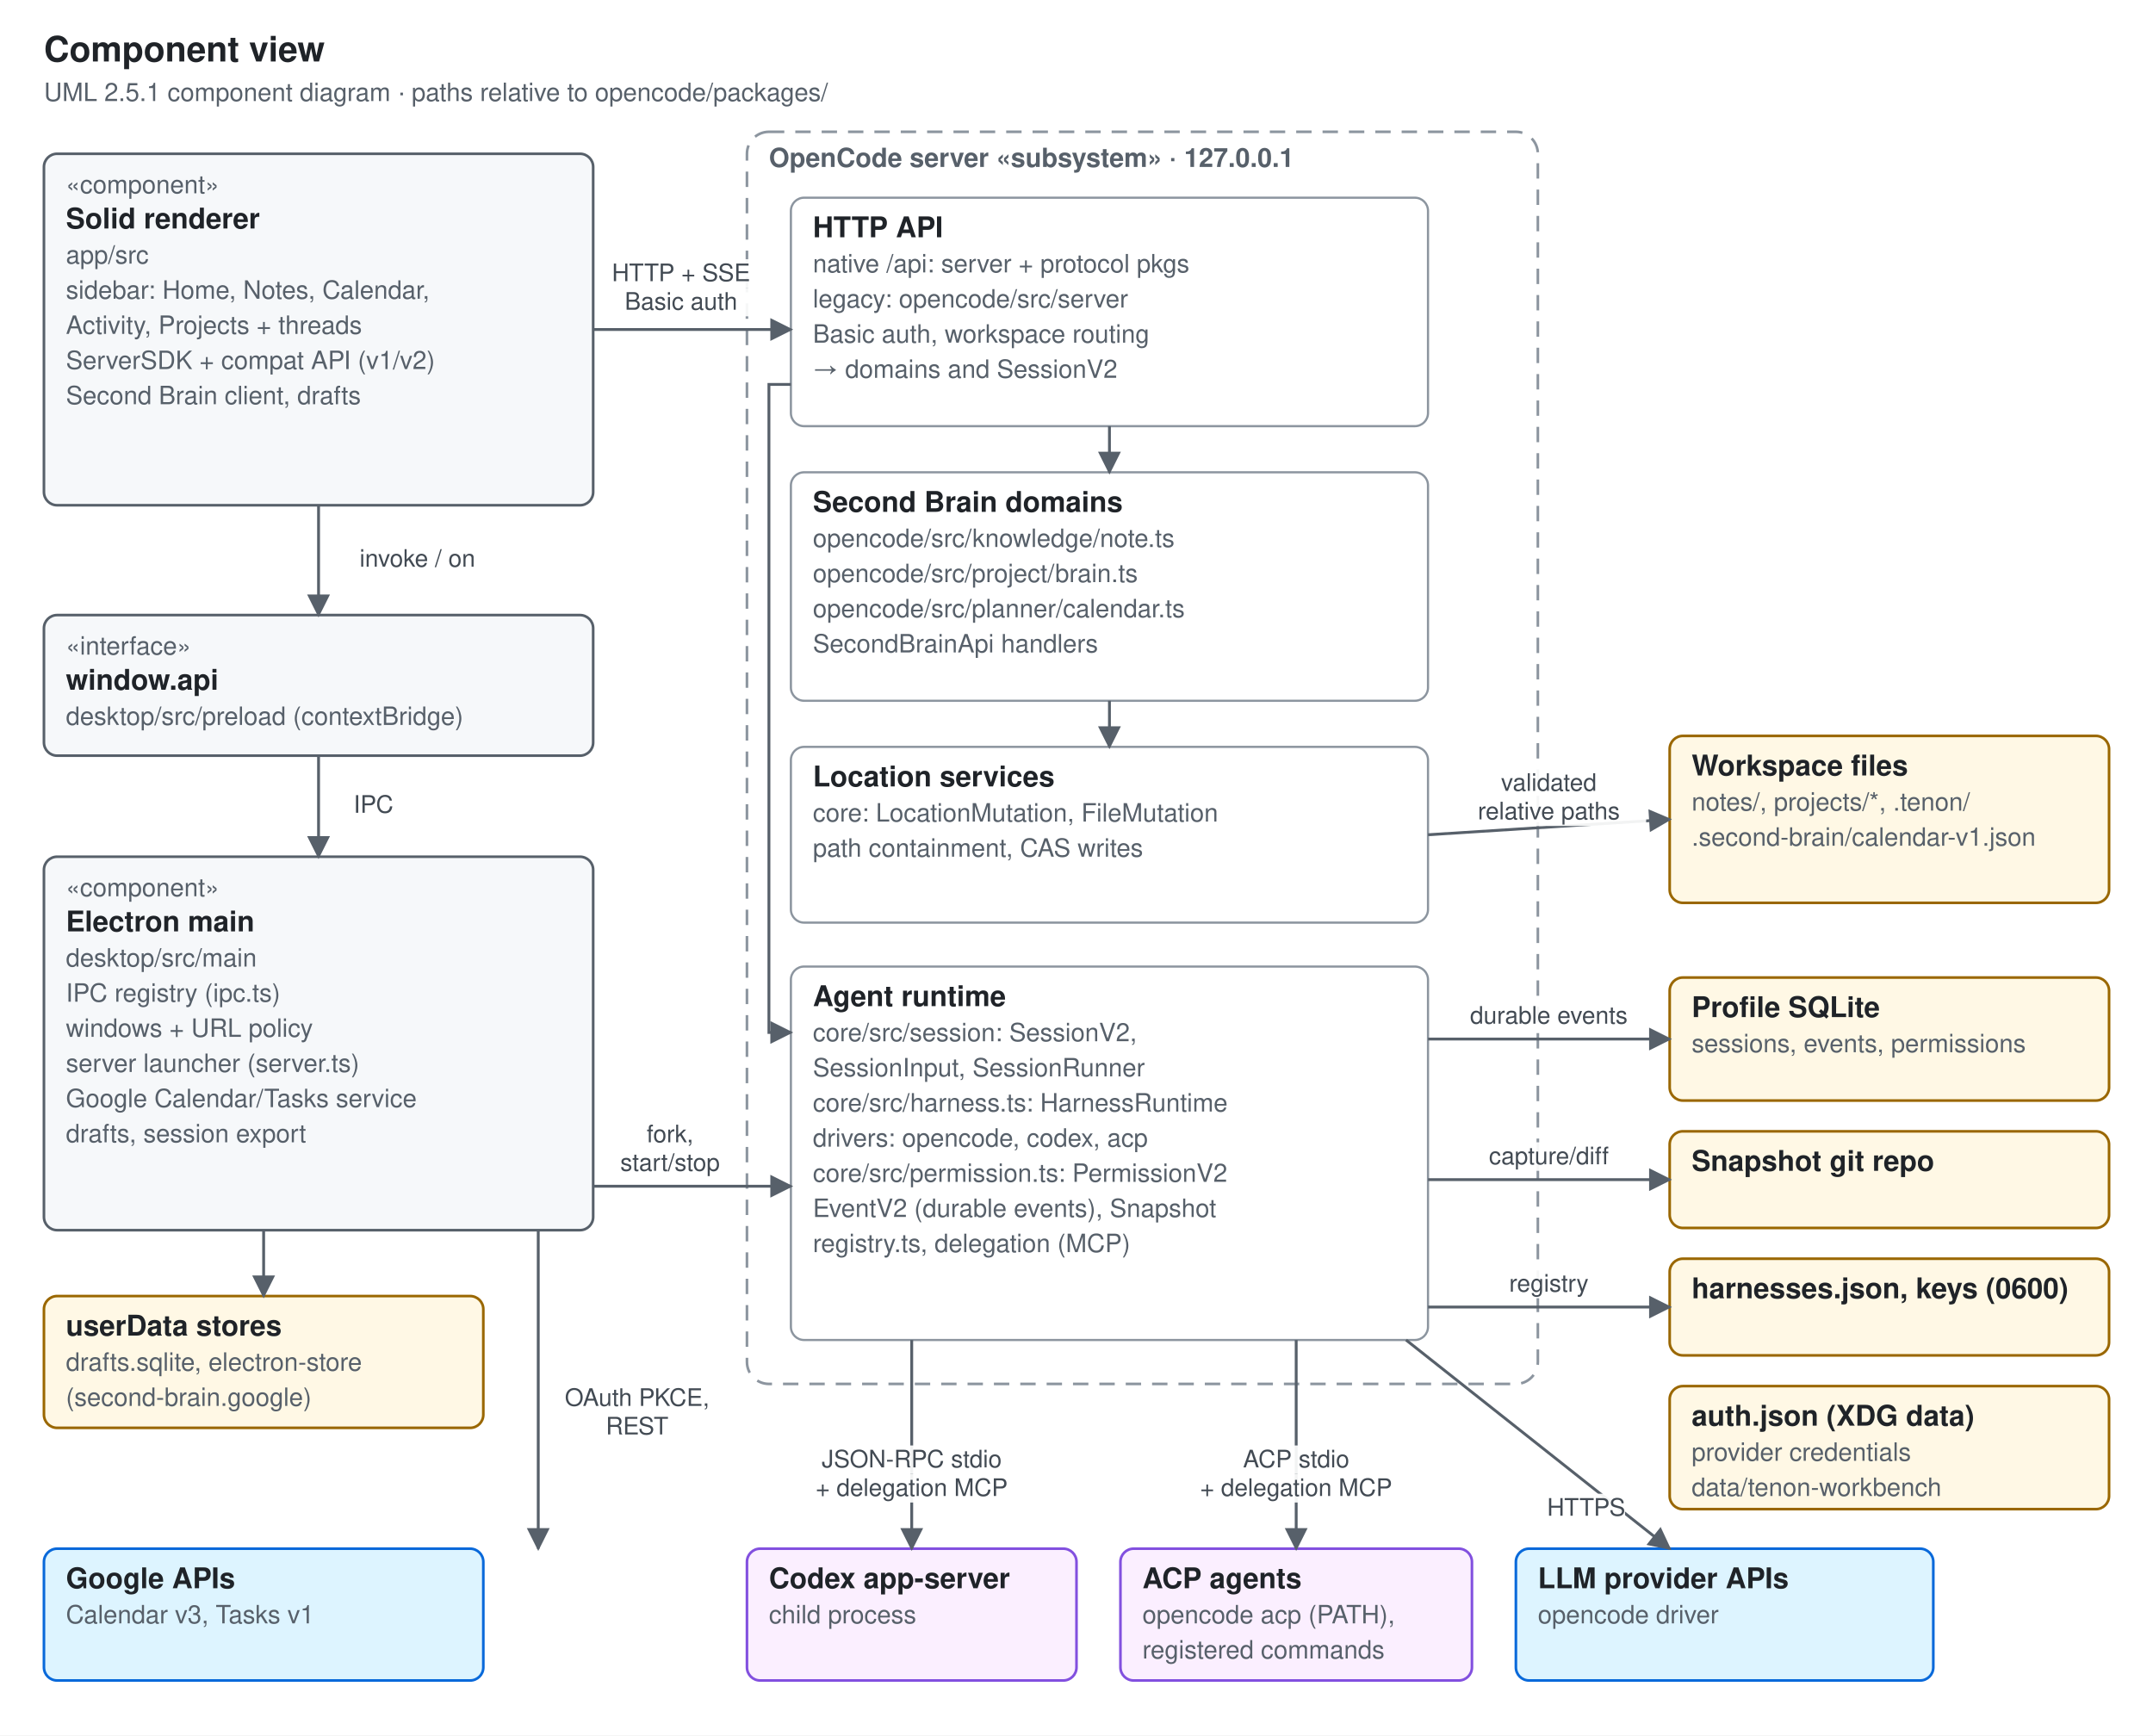
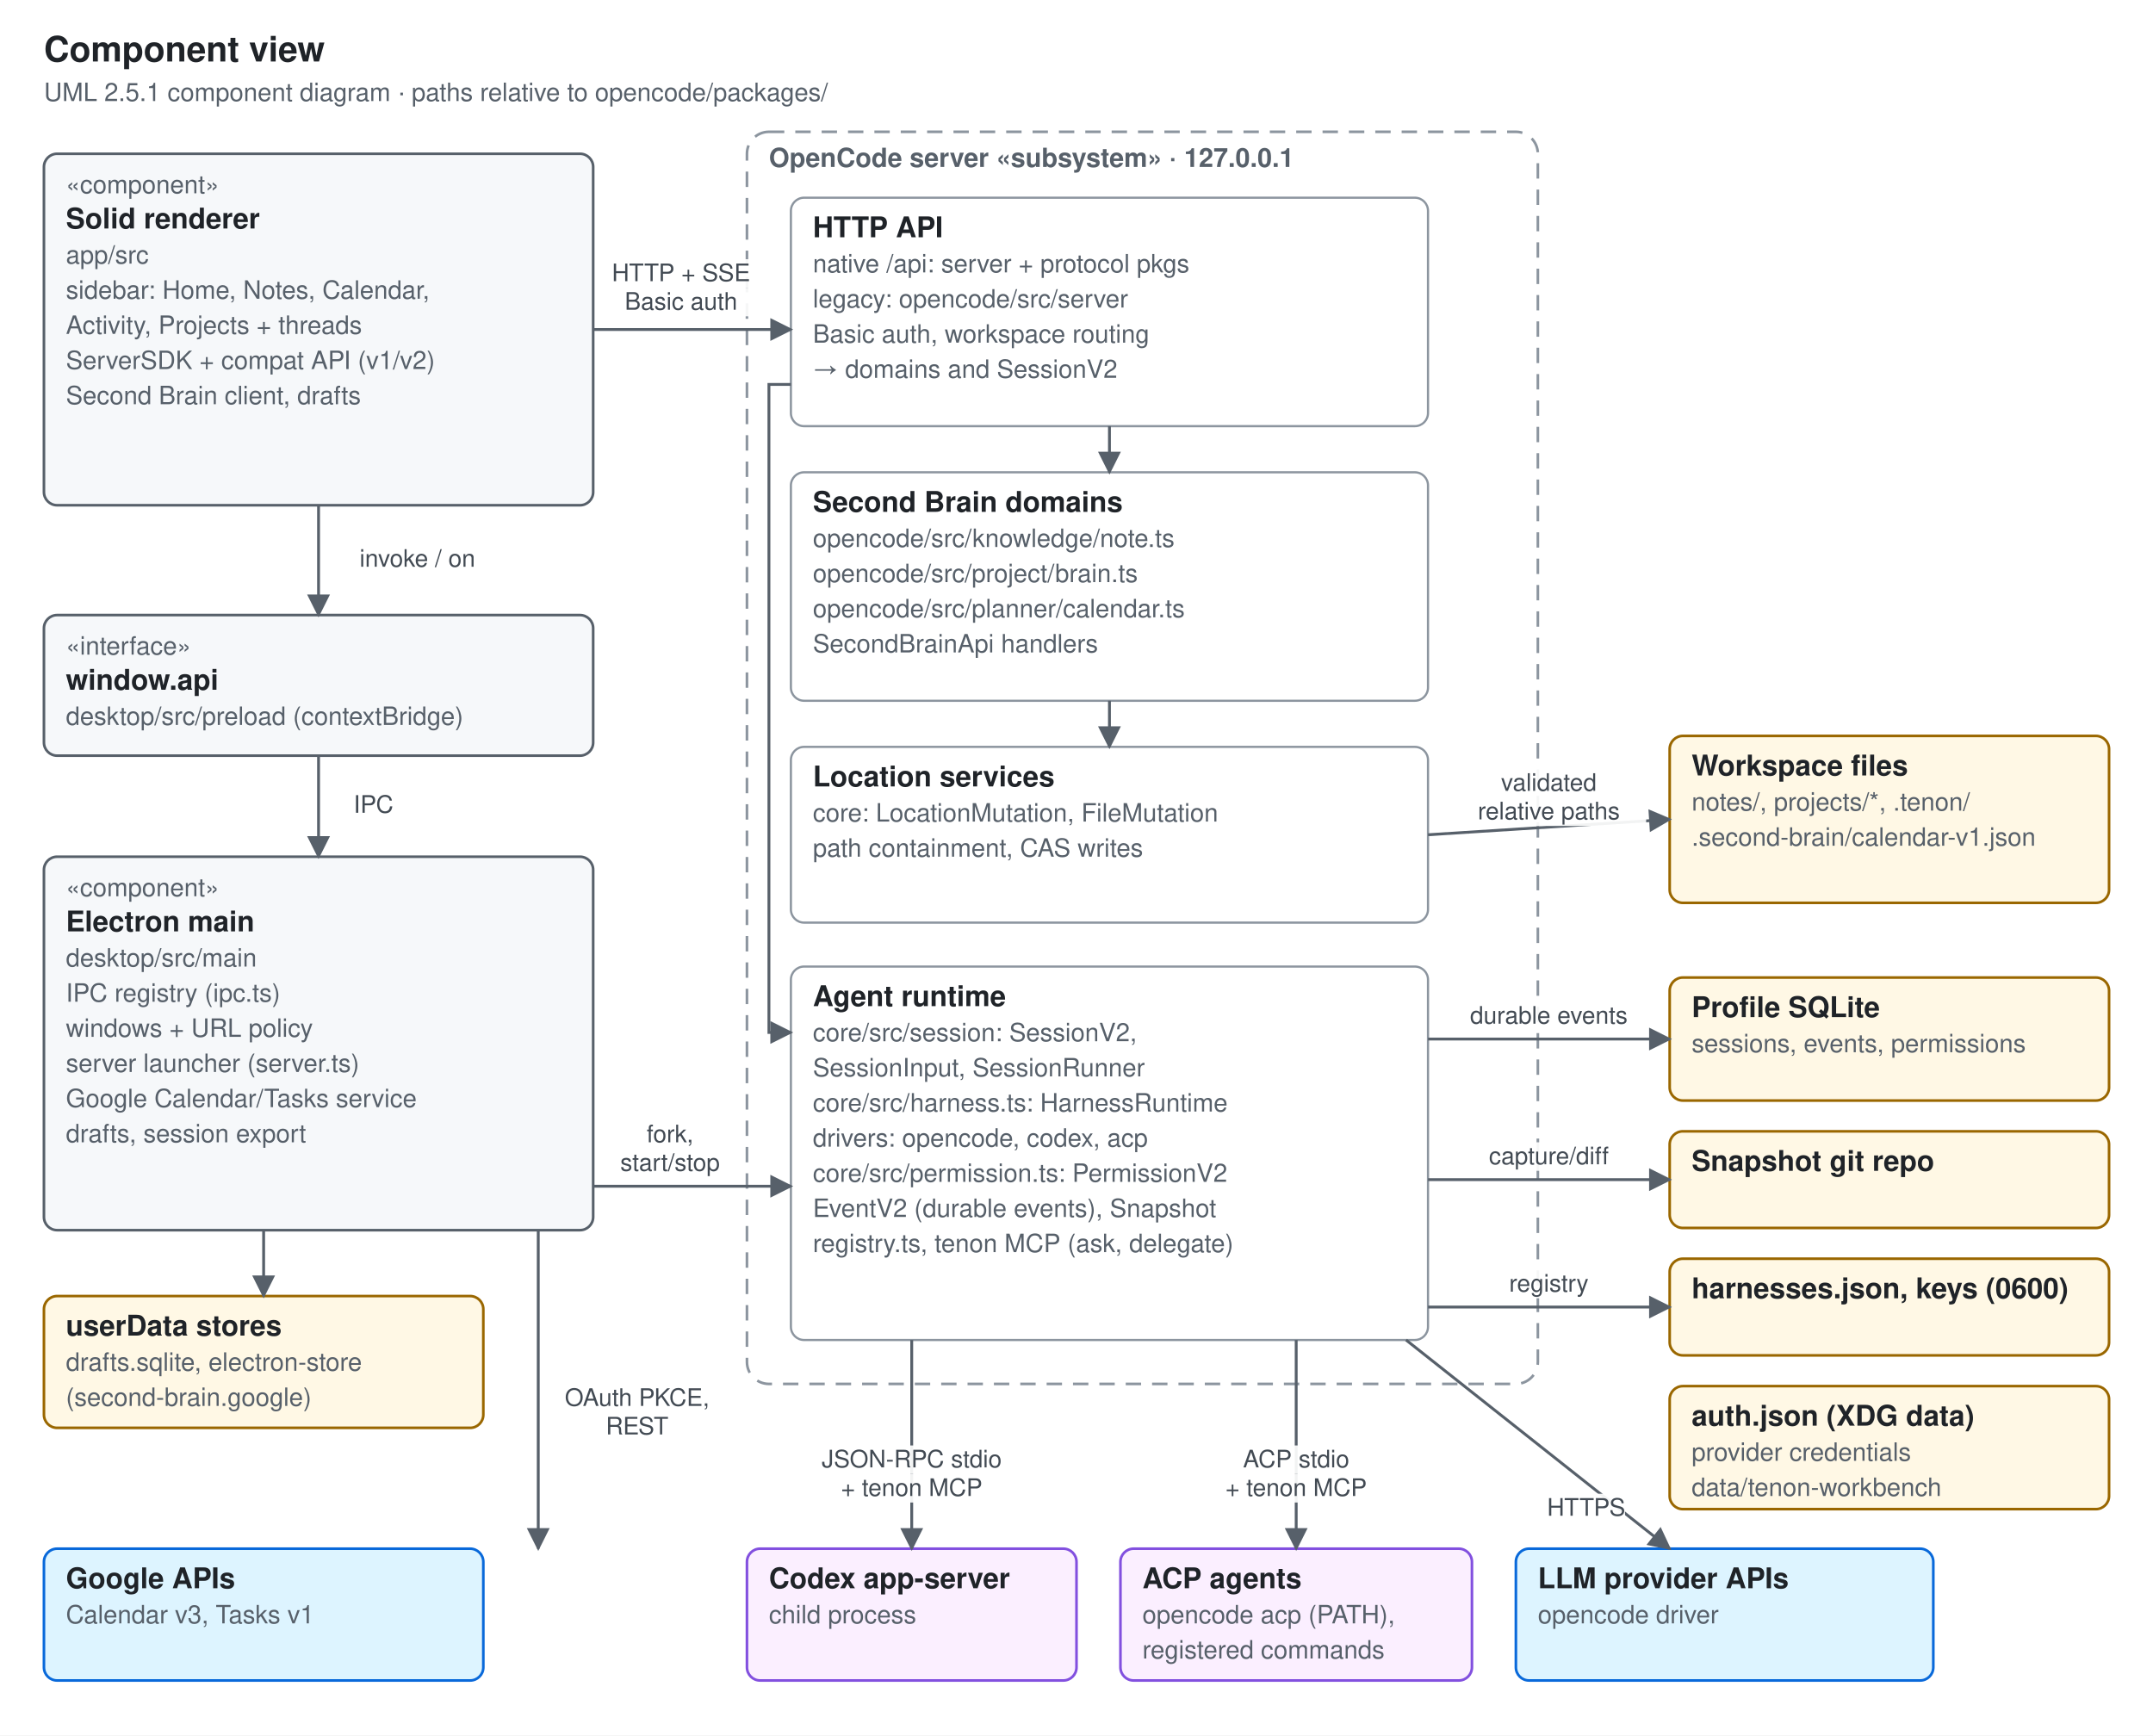
<svg xmlns="http://www.w3.org/2000/svg" viewBox="0 0 980 790" width="980" height="790" role="img" aria-labelledby="title desc">
  <style>
  .bg{fill:#ffffff}
  text{font-family:ui-sans-serif,system-ui,-apple-system,"Segoe UI",Helvetica,Arial,sans-serif;font-size:13px;fill:#1f2328}
  .t{font-weight:600}
  .s{font-size:11.5px;fill:#57606a}
  .h{font-size:16px;font-weight:600}
  .lbl{font-size:11px;fill:#424a53}
  .lblbg{fill:#ffffff;opacity:.92}
  .box{fill:#f6f8fa;stroke:#57606a;stroke-width:1.2}
  .sub{fill:#ffffff;stroke:#8c959f;stroke-width:1}
  .store{fill:#fff8e5;stroke:#9a6700;stroke-width:1.2}
  .ext{fill:#ddf4ff;stroke:#0969da;stroke-width:1.2}
  .proc{fill:#fbefff;stroke:#8250df;stroke-width:1.2}
  .zone{fill:none;stroke:#8c959f;stroke-width:1.2;stroke-dasharray:7 5}
  .zonet{font-size:12px;font-weight:600;fill:#57606a}
  .gapz{fill:#fff1f0;stroke:#cf222e;stroke-width:1.2}
  .e{fill:none;stroke:#57606a;stroke-width:1.3}
  .d{stroke-dasharray:5 4}
  .r{stroke:#cf222e}
  .sens{stroke:#bc4c00;stroke-width:2}
  .ah{fill:#57606a}
  .ahr{fill:#cf222e}
  .ahs{fill:#bc4c00}
  .life{stroke:#8c959f;stroke-width:1;stroke-dasharray:4 4}
  .act{fill:#eaeef2;stroke:#57606a;stroke-width:1}
  .frag{fill:none;stroke:#8c959f;stroke-width:1}
  .fragt{fill:#eaeef2;stroke:#8c959f;stroke-width:1}
  .dot{fill:#1f2328}
  .ring{fill:none;stroke:#1f2328;stroke-width:1.5}
  .dia{fill:#ffffff;stroke:#57606a;stroke-width:1.2}
  .bar{fill:#1f2328}
  @media (prefers-color-scheme: dark){
    .bg{fill:#0d1117}
    text{fill:#e6edf3}
    .s{fill:#9198a1} .lbl{fill:#c9d1d9} .lblbg{fill:#0d1117}
    .box{fill:#161b22;stroke:#8b949e} .sub{fill:#0d1117;stroke:#6e7681}
    .store{fill:#2b2111;stroke:#d29922} .ext{fill:#0c2d4a;stroke:#4493f8}
    .proc{fill:#271a3d;stroke:#ab7df8}
    .zone{stroke:#6e7681} .zonet{fill:#9198a1}
    .gapz{fill:#3a1517;stroke:#f85149}
    .e{stroke:#9198a1} .r{stroke:#f85149} .sens{stroke:#f0883e}
    .ah{fill:#9198a1} .ahr{fill:#f85149} .ahs{fill:#f0883e}
    .life{stroke:#6e7681} .act{fill:#21262d;stroke:#8b949e}
    .frag{stroke:#6e7681} .fragt{fill:#21262d;stroke:#6e7681}
    .dot{fill:#e6edf3} .ring{stroke:#e6edf3} .dia{fill:#0d1117;stroke:#8b949e} .bar{fill:#e6edf3}
  }
</style>
  <defs>
    <marker id="a" viewBox="0 0 10 10" refX="9" refY="5" markerWidth="8" markerHeight="8" orient="auto-start-reverse">
      <path class="ah" d="M0,0 L10,5 L0,10 z" />
    </marker>
    <marker id="ar" viewBox="0 0 10 10" refX="9" refY="5" markerWidth="8" markerHeight="8" orient="auto-start-reverse">
      <path class="ahr" d="M0,0 L10,5 L0,10 z" />
    </marker>
    <marker id="as" viewBox="0 0 10 10" refX="9" refY="5" markerWidth="8" markerHeight="8" orient="auto-start-reverse">
      <path class="ahs" d="M0,0 L10,5 L0,10 z" />
    </marker>
    <marker id="o" viewBox="0 0 10 10" refX="9" refY="5" markerWidth="9" markerHeight="9" orient="auto-start-reverse">
      <path class="e" d="M0,0 L10,5 L0,10" />
    </marker>
    <marker id="dm" viewBox="0 0 12 12" refX="1" refY="6" markerWidth="11" markerHeight="11" orient="auto-start-reverse">
      <path class="bar" d="M1,6 L6,1 L11,6 L6,11 z" />
    </marker>
  </defs>
  <rect class="bg" x="0" y="0" width="980" height="790" />
  <text x="20" y="28" text-anchor="start" class="h">Component view</text>
  <text x="20" y="46" text-anchor="start" class="s">UML 2.5.1 component diagram · paths relative to opencode/packages/</text>
  <rect class="box" x="20" y="70" width="250" height="160" rx="6" />
  <text x="30" y="88" text-anchor="start" class="s">«component»</text>
  <text x="30" y="104" text-anchor="start" class="t">Solid renderer</text>
  <text x="30" y="120" text-anchor="start" class="s">app/src</text>
  <text x="30" y="136" text-anchor="start" class="s">sidebar: Home, Notes, Calendar,</text>
  <text x="30" y="152" text-anchor="start" class="s">Activity, Projects + threads</text>
  <text x="30" y="168" text-anchor="start" class="s">ServerSDK + compat API (v1/v2)</text>
  <text x="30" y="184" text-anchor="start" class="s">Second Brain client, drafts</text>
  <rect class="box" x="20" y="280" width="250" height="64" rx="6" />
  <text x="30" y="298" text-anchor="start" class="s">«interface»</text>
  <text x="30" y="314" text-anchor="start" class="t">window.api</text>
  <text x="30" y="330" text-anchor="start" class="s">desktop/src/preload (contextBridge)</text>
  <rect class="box" x="20" y="390" width="250" height="170" rx="6" />
  <text x="30" y="408" text-anchor="start" class="s">«component»</text>
  <text x="30" y="424" text-anchor="start" class="t">Electron main</text>
  <text x="30" y="440" text-anchor="start" class="s">desktop/src/main</text>
  <text x="30" y="456" text-anchor="start" class="s">IPC registry (ipc.ts)</text>
  <text x="30" y="472" text-anchor="start" class="s">windows + URL policy</text>
  <text x="30" y="488" text-anchor="start" class="s">server launcher (server.ts)</text>
  <text x="30" y="504" text-anchor="start" class="s">Google Calendar/Tasks service</text>
  <text x="30" y="520" text-anchor="start" class="s">drafts, session export</text>
  <rect class="store" x="20" y="590" width="200" height="60" rx="6" />
  <text x="30" y="608" text-anchor="start" class="t">userData stores</text>
  <text x="30" y="624" text-anchor="start" class="s">drafts.sqlite, electron-store</text>
  <text x="30" y="640" text-anchor="start" class="s">(second-brain.google)</text>
  <rect class="zone" x="340" y="60" width="360" height="570" rx="10" />
  <text x="350" y="76" text-anchor="start" class="zonet">OpenCode server «subsystem» · 127.0.0.1</text>
  <rect class="sub" x="360" y="90" width="290" height="104" rx="6" />
  <text x="370" y="108" text-anchor="start" class="t">HTTP API</text>
  <text x="370" y="124" text-anchor="start" class="s">native /api: server + protocol pkgs</text>
  <text x="370" y="140" text-anchor="start" class="s">legacy: opencode/src/server</text>
  <text x="370" y="156" text-anchor="start" class="s">Basic auth, workspace routing</text>
  <text x="370" y="172" text-anchor="start" class="s">→ domains and SessionV2</text>
  <rect class="sub" x="360" y="215" width="290" height="104" rx="6" />
  <text x="370" y="233" text-anchor="start" class="t">Second Brain domains</text>
  <text x="370" y="249" text-anchor="start" class="s">opencode/src/knowledge/note.ts</text>
  <text x="370" y="265" text-anchor="start" class="s">opencode/src/project/brain.ts</text>
  <text x="370" y="281" text-anchor="start" class="s">opencode/src/planner/calendar.ts</text>
  <text x="370" y="297" text-anchor="start" class="s">SecondBrainApi handlers</text>
  <rect class="sub" x="360" y="340" width="290" height="80" rx="6" />
  <text x="370" y="358" text-anchor="start" class="t">Location services</text>
  <text x="370" y="374" text-anchor="start" class="s">core: LocationMutation, FileMutation</text>
  <text x="370" y="390" text-anchor="start" class="s">path containment, CAS writes</text>
  <rect class="sub" x="360" y="440" width="290" height="170" rx="6" />
  <text x="370" y="458" text-anchor="start" class="t">Agent runtime</text>
  <text x="370" y="474" text-anchor="start" class="s">core/src/session: SessionV2,</text>
  <text x="370" y="490" text-anchor="start" class="s">SessionInput, SessionRunner</text>
  <text x="370" y="506" text-anchor="start" class="s">core/src/harness.ts: HarnessRuntime</text>
  <text x="370" y="522" text-anchor="start" class="s">drivers: opencode, codex, acp</text>
  <text x="370" y="538" text-anchor="start" class="s">core/src/permission.ts: PermissionV2</text>
  <text x="370" y="554" text-anchor="start" class="s">EventV2 (durable events), Snapshot</text>
-   <text x="370" y="570" text-anchor="start" class="s">registry.ts, delegation (MCP)</text>
+   <text x="370" y="570" text-anchor="start" class="s">registry.ts, tenon MCP (ask, delegate)</text>
  <rect class="store" x="760" y="335" width="200" height="76" rx="6" />
  <text x="770" y="353" text-anchor="start" class="t">Workspace files</text>
  <text x="770" y="369" text-anchor="start" class="s">notes/, projects/*, .tenon/</text>
  <text x="770" y="385" text-anchor="start" class="s">.second-brain/calendar-v1.json</text>
  <rect class="store" x="760" y="445" width="200" height="56" rx="6" />
  <text x="770" y="463" text-anchor="start" class="t">Profile SQLite</text>
  <text x="770" y="479" text-anchor="start" class="s">sessions, events, permissions</text>
  <rect class="store" x="760" y="515" width="200" height="44" rx="6" />
  <text x="770" y="533" text-anchor="start" class="t">Snapshot git repo</text>
  <rect class="store" x="760" y="573" width="200" height="44" rx="6" />
  <text x="770" y="591" text-anchor="start" class="t">harnesses.json, keys (0600)</text>
  <rect class="store" x="760" y="631" width="200" height="56" rx="6" />
  <text x="770" y="649" text-anchor="start" class="t">auth.json (XDG data)</text>
  <text x="770" y="665" text-anchor="start" class="s">provider credentials</text>
  <text x="770" y="681" text-anchor="start" class="s">data/tenon-workbench</text>
  <rect class="ext" x="20" y="705" width="200" height="60" rx="6" />
  <text x="30" y="723" text-anchor="start" class="t">Google APIs</text>
  <text x="30" y="739" text-anchor="start" class="s">Calendar v3, Tasks v1</text>
  <rect class="proc" x="340" y="705" width="150" height="60" rx="6" />
  <text x="350" y="723" text-anchor="start" class="t">Codex app-server</text>
  <text x="350" y="739" text-anchor="start" class="s">child process</text>
  <rect class="proc" x="510" y="705" width="160" height="60" rx="6" />
  <text x="520" y="723" text-anchor="start" class="t">ACP agents</text>
  <text x="520" y="739" text-anchor="start" class="s">opencode acp (PATH),</text>
  <text x="520" y="755" text-anchor="start" class="s">registered commands</text>
  <rect class="ext" x="690" y="705" width="190" height="60" rx="6" />
  <text x="700" y="723" text-anchor="start" class="t">LLM provider APIs</text>
  <text x="700" y="739" text-anchor="start" class="s">opencode driver</text>
  <path class="e " d="M145,230 L145,280" marker-end="url(#a)" />
  <path class="e " d="M145,344 L145,390" marker-end="url(#a)" />
  <path class="e " d="M120,560 L120,590" marker-end="url(#a)" />
  <path class="e " d="M245,560 L245,705" marker-end="url(#a)" />
  <path class="e " d="M270,150 L360,150" marker-end="url(#a)" />
  <path class="e " d="M270,540 L360,540" marker-end="url(#a)" />
  <path class="e " d="M505,194 L505,215" marker-end="url(#a)" />
  <path class="e " d="M505,319 L505,340" marker-end="url(#a)" />
  <path class="e " d="M360,175 L350,175 L350,470 L360,470" marker-end="url(#a)" />
  <path class="e " d="M650,380 L760,373" marker-end="url(#a)" />
  <path class="e " d="M650,473 L760,473" marker-end="url(#a)" />
  <path class="e " d="M650,537 L760,537" marker-end="url(#a)" />
  <path class="e " d="M650,595 L760,595" marker-end="url(#a)" />
  <path class="e " d="M415,610 L415,705" marker-end="url(#a)" />
  <path class="e " d="M590,610 L590,705" marker-end="url(#a)" />
  <path class="e " d="M640,610 L760,705" marker-end="url(#a)" />
  <rect class="lblbg" x="154.6" y="248.0" width="70.9" height="13" rx="2" />
  <text class="lbl" x="190" y="258" text-anchor="middle">invoke / on</text>
  <rect class="lblbg" x="158.2" y="360.0" width="23.7" height="13" rx="2" />
  <text class="lbl" x="170" y="370" text-anchor="middle">IPC</text>
  <rect class="lblbg" x="254.6" y="630.0" width="70.9" height="13" rx="2" />
  <text class="lbl" x="290" y="640" text-anchor="middle">OAuth PKCE,</text>
  <rect class="lblbg" x="275.2" y="643.0" width="29.6" height="13" rx="2" />
  <text class="lbl" x="290" y="653" text-anchor="middle">REST</text>
  <rect class="lblbg" x="277.5" y="118.0" width="65.0" height="13" rx="2" />
  <text class="lbl" x="310" y="128" text-anchor="middle">HTTP + SSE</text>
  <rect class="lblbg" x="277.5" y="131.0" width="65.0" height="13" rx="2" />
  <text class="lbl" x="310" y="141" text-anchor="middle">Basic auth</text>
  <rect class="lblbg" x="287.2" y="510.0" width="35.5" height="13" rx="2" />
  <text class="lbl" x="305" y="520" text-anchor="middle">fork,</text>
  <rect class="lblbg" x="272.5" y="523.0" width="65.0" height="13" rx="2" />
  <text class="lbl" x="305" y="533" text-anchor="middle">start/stop</text>
  <rect class="lblbg" x="675.5" y="350.0" width="59.1" height="13" rx="2" />
  <text class="lbl" x="705" y="360" text-anchor="middle">validated</text>
  <rect class="lblbg" x="660.7" y="363.0" width="88.6" height="13" rx="2" />
  <text class="lbl" x="705" y="373" text-anchor="middle">relative paths</text>
  <rect class="lblbg" x="660.7" y="456.0" width="88.6" height="13" rx="2" />
  <text class="lbl" x="705" y="466" text-anchor="middle">durable events</text>
  <rect class="lblbg" x="666.6" y="520.0" width="76.8" height="13" rx="2" />
  <text class="lbl" x="705" y="530" text-anchor="middle">capture/diff</text>
  <rect class="lblbg" x="678.4" y="578.0" width="53.2" height="13" rx="2" />
  <text class="lbl" x="705" y="588" text-anchor="middle">registry</text>
  <rect class="lblbg" x="370.7" y="658.0" width="88.6" height="13" rx="2" />
  <text class="lbl" x="415" y="668" text-anchor="middle">JSON-RPC stdio</text>
-   <rect class="lblbg" x="364.8" y="671.0" width="100.4" height="13" rx="2" />
-   <text class="lbl" x="415" y="681" text-anchor="middle">+ delegation MCP</text>
+   <rect class="lblbg" x="379.6" y="671.0" width="70.9" height="13" rx="2" />
+   <text class="lbl" x="415" y="681" text-anchor="middle">+ tenon MCP</text>
  <rect class="lblbg" x="560.5" y="658.0" width="59.1" height="13" rx="2" />
  <text class="lbl" x="590" y="668" text-anchor="middle">ACP stdio</text>
-   <rect class="lblbg" x="539.8" y="671.0" width="100.4" height="13" rx="2" />
-   <text class="lbl" x="590" y="681" text-anchor="middle">+ delegation MCP</text>
+   <rect class="lblbg" x="554.5" y="671.0" width="70.9" height="13" rx="2" />
+   <text class="lbl" x="590" y="681" text-anchor="middle">+ tenon MCP</text>
  <rect class="lblbg" x="704.2" y="680.0" width="35.5" height="13" rx="2" />
  <text class="lbl" x="722" y="690" text-anchor="middle">HTTPS</text>
</svg>
